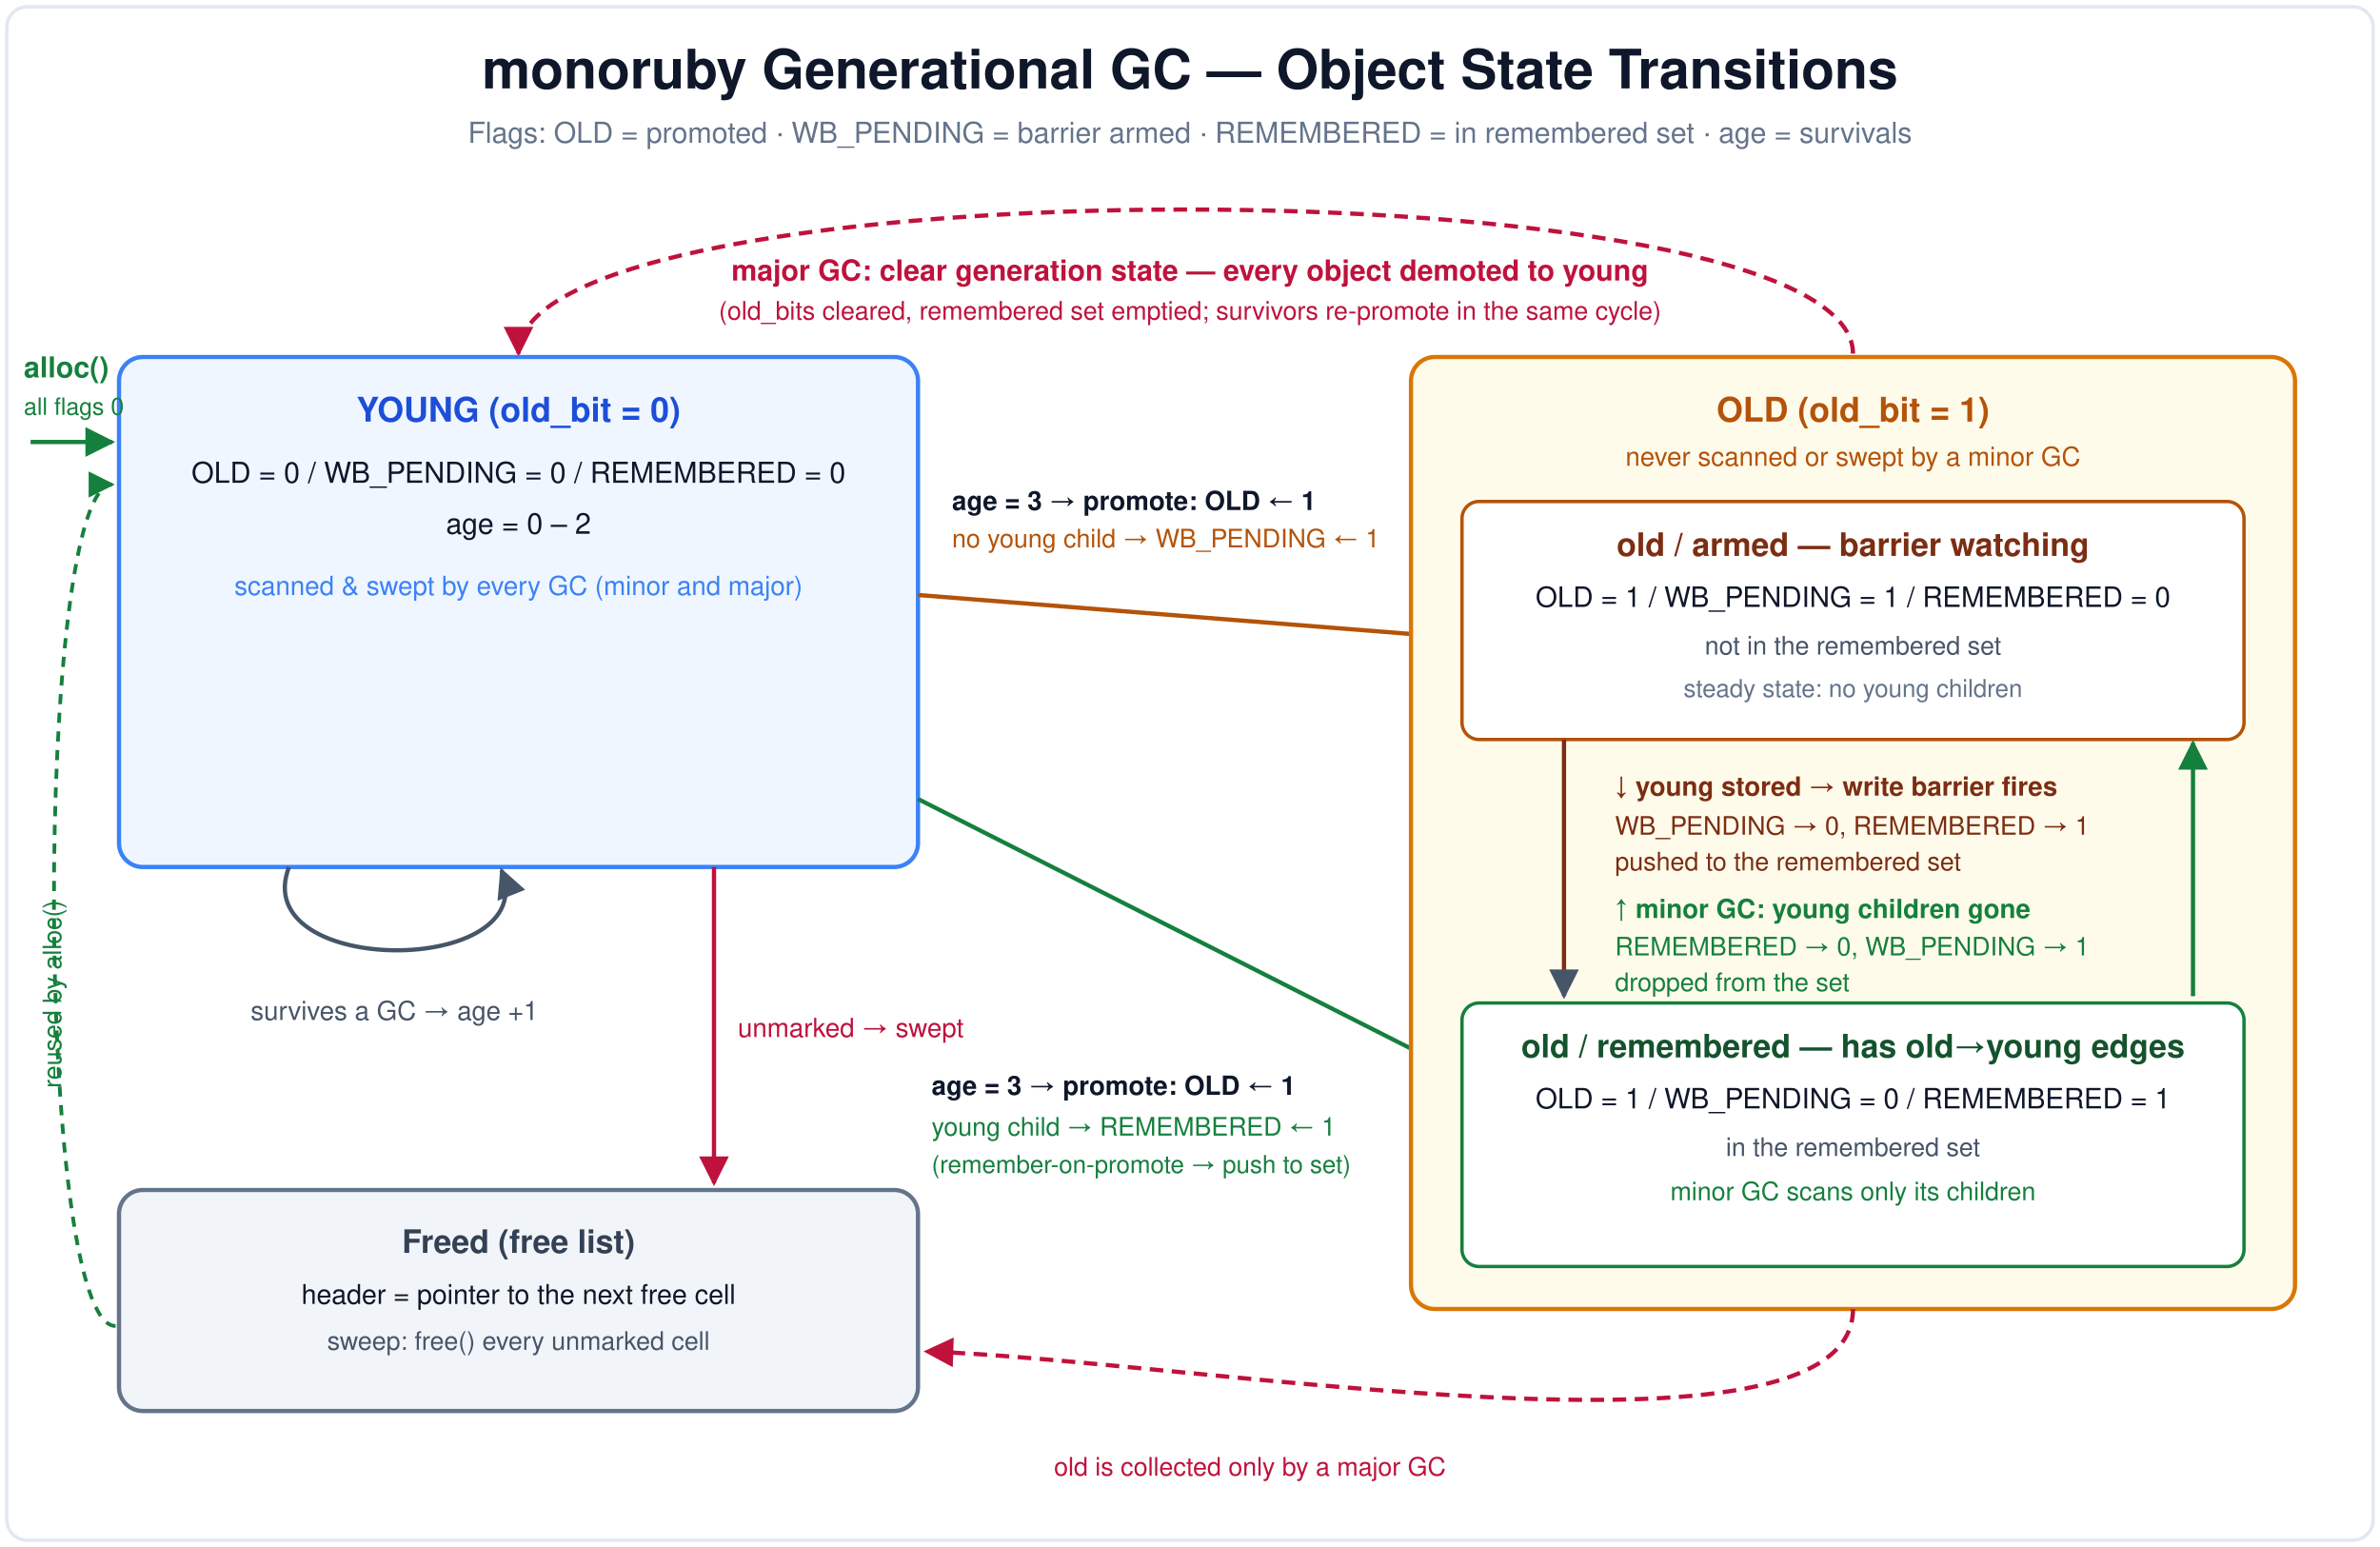
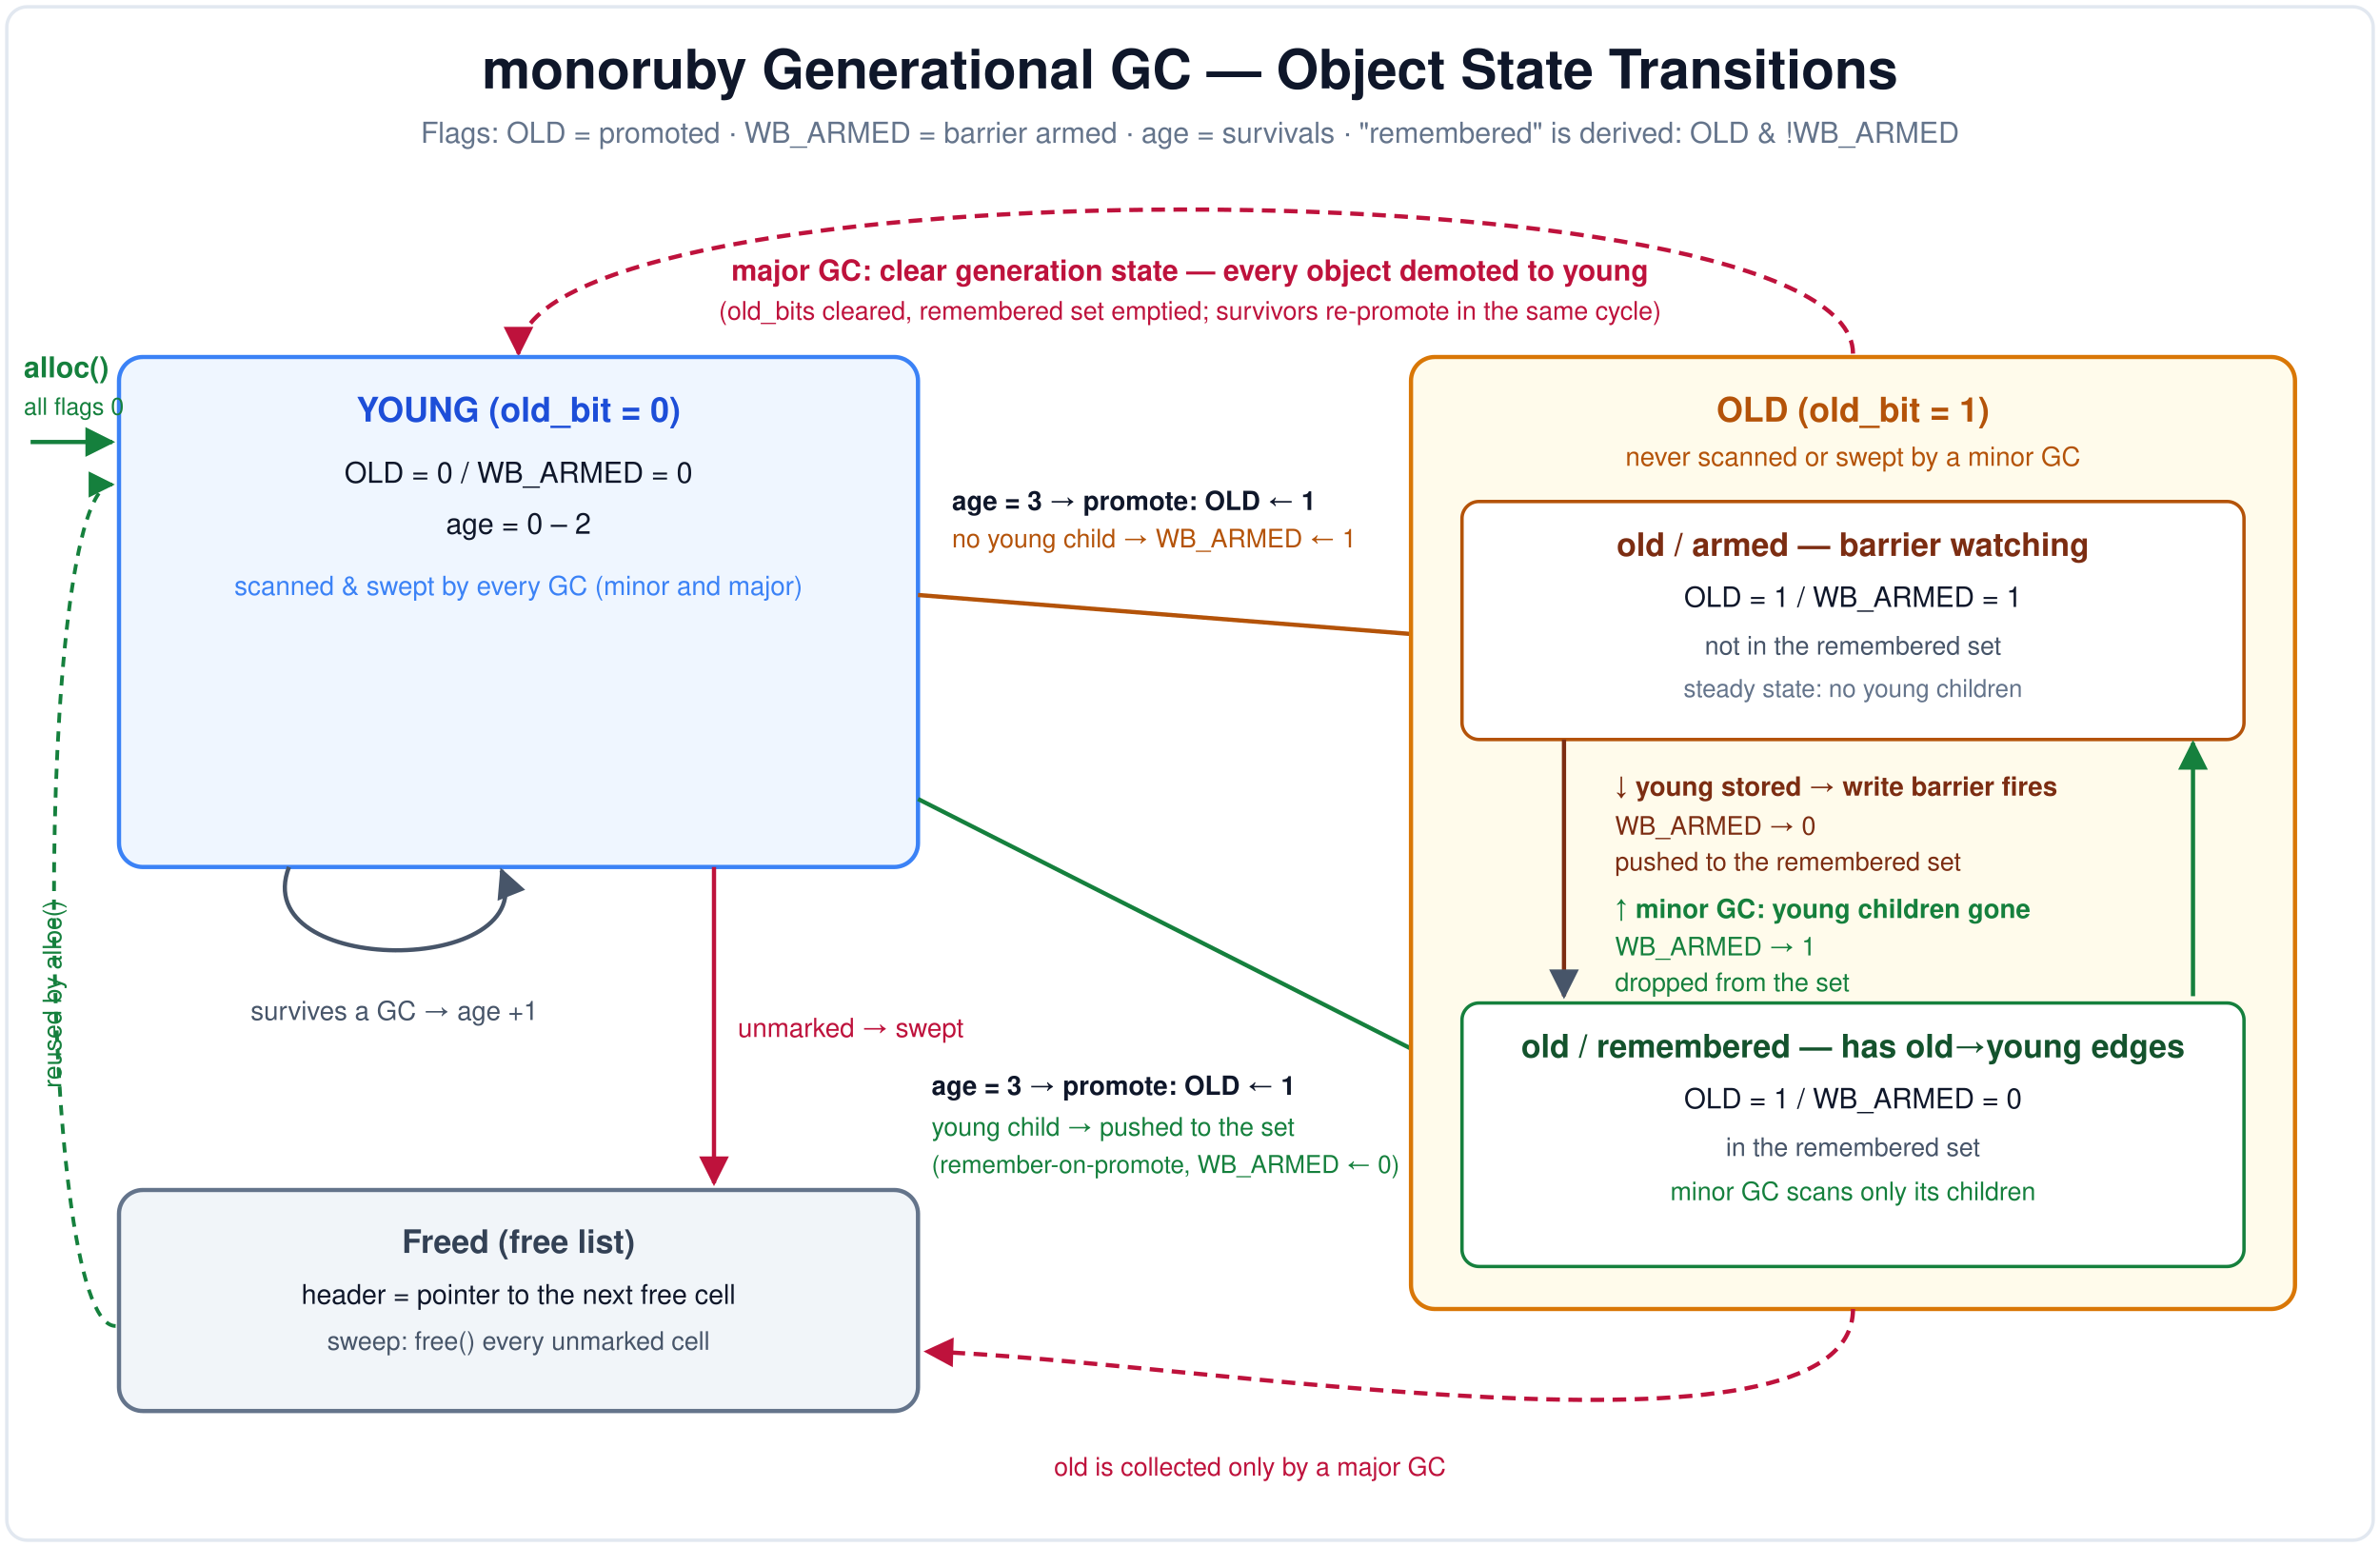
<svg xmlns="http://www.w3.org/2000/svg" width="1400" height="910" viewBox="0 0 1400 910" font-family="Helvetica, Arial, sans-serif">
  <defs>
    <marker id="arw" viewBox="0 0 10 10" refX="9" refY="5" markerWidth="7" markerHeight="7" orient="auto-start-reverse">
      <path d="M 0 0 L 10 5 L 0 10 z" fill="#475569" />
    </marker>
    <marker id="arwA" viewBox="0 0 10 10" refX="9" refY="5" markerWidth="7" markerHeight="7" orient="auto-start-reverse">
      <path d="M 0 0 L 10 5 L 0 10 z" fill="#b45309" />
    </marker>
    <marker id="arwR" viewBox="0 0 10 10" refX="9" refY="5" markerWidth="7" markerHeight="7" orient="auto-start-reverse">
      <path d="M 0 0 L 10 5 L 0 10 z" fill="#be123c" />
    </marker>
    <marker id="arwG" viewBox="0 0 10 10" refX="9" refY="5" markerWidth="7" markerHeight="7" orient="auto-start-reverse">
      <path d="M 0 0 L 10 5 L 0 10 z" fill="#15803d" />
    </marker>
    <marker id="arwP" viewBox="0 0 10 10" refX="9" refY="5" markerWidth="7" markerHeight="7" orient="auto-start-reverse">
      <path d="M 0 0 L 10 5 L 0 10 z" fill="#a21caf" />
    </marker>
  </defs>
  <rect x="0" y="0" width="1400" height="910" fill="#ffffff" />
  <rect x="4" y="4" width="1392" height="902" fill="none" stroke="#e2e8f0" stroke-width="2" rx="12" />
  <text x="700" y="52" text-anchor="middle" font-size="32" font-weight="bold" fill="#0f172a">monoruby Generational GC — Object State Transitions</text>
-   <text x="700" y="84" text-anchor="middle" font-size="17" fill="#64748b">Flags: OLD = promoted · WB_PENDING = barrier armed · REMEMBERED = in remembered set · age = survivals</text>
+   <text x="700" y="84" text-anchor="middle" font-size="17" fill="#64748b">Flags: OLD = promoted · WB_ARMED = barrier armed · age = survivals · "remembered" is derived: OLD &amp; !WB_ARMED</text>
  <path d="M 1090 208 C 1090 95, 305 95, 305 208" fill="none" stroke="#be123c" stroke-width="2.5" stroke-dasharray="8 5" marker-end="url(#arwR)" />
  <text x="700" y="165" text-anchor="middle" font-size="17" font-weight="bold" fill="#be123c">major GC: clear generation state — every object demoted to young</text>
  <text x="700" y="188" text-anchor="middle" font-size="15" fill="#be123c">(old_bits cleared, remembered set emptied; survivors re-promote in the same cycle)</text>
  <rect x="70" y="210" width="470" height="300" rx="14" fill="#eff6ff" stroke="#3b82f6" stroke-width="2.5" />
  <text x="305" y="248" text-anchor="middle" font-size="20" font-weight="bold" fill="#1d4ed8">YOUNG (old_bit = 0)</text>
-   <text x="305" y="284" text-anchor="middle" font-size="17" fill="#0f172a">OLD = 0 / WB_PENDING = 0 / REMEMBERED = 0</text>
+   <text x="305" y="284" text-anchor="middle" font-size="17" fill="#0f172a">OLD = 0 / WB_ARMED = 0</text>
  <text x="305" y="314" text-anchor="middle" font-size="17" fill="#0f172a">age = 0 – 2</text>
  <text x="305" y="350" text-anchor="middle" font-size="15.5" fill="#3b82f6">scanned &amp; swept by every GC (minor and major)</text>
  <path d="M 170 510 C 145 575, 320 575, 295 512" fill="none" stroke="#475569" stroke-width="2.5" marker-end="url(#arw)" />
  <text x="232" y="600" text-anchor="middle" font-size="15.5" fill="#475569">survives a GC → age +1</text>
  <line x1="18" y1="260" x2="66" y2="260" stroke="#15803d" stroke-width="2.5" marker-end="url(#arwG)" />
  <text x="14" y="222" font-size="17" font-weight="bold" fill="#15803d">alloc()</text>
  <text x="14" y="244" font-size="14" fill="#15803d">all flags 0</text>
  <path d="M 68 780 C 20 780, 20 285, 66 285" fill="none" stroke="#15803d" stroke-width="2.2" stroke-dasharray="6 5" marker-end="url(#arwG)" />
  <text x="36" y="640" font-size="15" fill="#15803d" transform="rotate(-90 36 640)">reused by alloc()</text>
  <text x="560" y="300" font-size="15.5" font-weight="bold" fill="#0f172a">age = 3 → promote: OLD ← 1</text>
-   <text x="560" y="322" font-size="15" fill="#b45309">no young child → WB_PENDING ← 1</text>
+   <text x="560" y="322" font-size="15" fill="#b45309">no young child → WB_ARMED ← 1</text>
  <line x1="540" y1="350" x2="856" y2="375" stroke="#b45309" stroke-width="2.5" marker-end="url(#arwA)" />
  <line x1="540" y1="470" x2="856" y2="630" stroke="#15803d" stroke-width="2.5" marker-end="url(#arwG)" />
  <text x="548" y="644" font-size="15.5" font-weight="bold" fill="#0f172a">age = 3 → promote: OLD ← 1</text>
-   <text x="548" y="668" font-size="15" fill="#15803d">young child → REMEMBERED ← 1</text>
-   <text x="548" y="690" font-size="14.5" fill="#15803d">(remember-on-promote → push to set)</text>
+   <text x="548" y="668" font-size="15" fill="#15803d">young child → pushed to the set</text>
+   <text x="548" y="690" font-size="14.5" fill="#15803d">(remember-on-promote, WB_ARMED ← 0)</text>
  <rect x="830" y="210" width="520" height="560" rx="14" fill="#fffbeb" stroke="#d97706" stroke-width="2.5" />
  <text x="1090" y="248" text-anchor="middle" font-size="20" font-weight="bold" fill="#b45309">OLD (old_bit = 1)</text>
  <text x="1090" y="274" text-anchor="middle" font-size="15.5" fill="#b45309">never scanned or swept by a minor GC</text>
  <rect x="860" y="295" width="460" height="140" rx="10" fill="#ffffff" stroke="#b45309" stroke-width="2" />
  <text x="1090" y="327" text-anchor="middle" font-size="19" font-weight="bold" fill="#7c2d12">old / armed — barrier watching</text>
-   <text x="1090" y="357" text-anchor="middle" font-size="16.5" fill="#0f172a">OLD = 1 / WB_PENDING = 1 / REMEMBERED = 0</text>
+   <text x="1090" y="357" text-anchor="middle" font-size="16.5" fill="#0f172a">OLD = 1 / WB_ARMED = 1</text>
  <text x="1090" y="385" text-anchor="middle" font-size="15" fill="#475569">not in the remembered set</text>
  <text x="1090" y="410" text-anchor="middle" font-size="14.5" fill="#64748b">steady state: no young children</text>
  <line x1="920" y1="435" x2="920" y2="586" stroke="#7c2d12" stroke-width="2.5" marker-end="url(#arw)" />
  <text x="950" y="468" font-size="15.5" font-weight="bold" fill="#7c2d12">↓ young stored → write barrier fires</text>
-   <text x="950" y="491" font-size="15" fill="#7c2d12">WB_PENDING → 0, REMEMBERED → 1</text>
+   <text x="950" y="491" font-size="15" fill="#7c2d12">WB_ARMED → 0</text>
  <text x="950" y="512" font-size="15" fill="#7c2d12">pushed to the remembered set</text>
  <line x1="1290" y1="586" x2="1290" y2="437" stroke="#15803d" stroke-width="2.5" marker-end="url(#arwG)" />
  <text x="950" y="540" font-size="15.5" font-weight="bold" fill="#15803d">↑ minor GC: young children gone</text>
-   <text x="950" y="562" font-size="15" fill="#15803d">REMEMBERED → 0, WB_PENDING → 1</text>
+   <text x="950" y="562" font-size="15" fill="#15803d">WB_ARMED → 1</text>
  <text x="950" y="583" font-size="15" fill="#15803d">dropped from the set</text>
  <rect x="860" y="590" width="460" height="155" rx="10" fill="#ffffff" stroke="#15803d" stroke-width="2" />
  <text x="1090" y="622" text-anchor="middle" font-size="19" font-weight="bold" fill="#14532d">old / remembered — has old→young edges</text>
-   <text x="1090" y="652" text-anchor="middle" font-size="16.5" fill="#0f172a">OLD = 1 / WB_PENDING = 0 / REMEMBERED = 1</text>
+   <text x="1090" y="652" text-anchor="middle" font-size="16.5" fill="#0f172a">OLD = 1 / WB_ARMED = 0</text>
  <text x="1090" y="680" text-anchor="middle" font-size="15" fill="#475569">in the remembered set</text>
  <text x="1090" y="706" text-anchor="middle" font-size="15" fill="#15803d">minor GC scans only its children</text>
  <rect x="70" y="700" width="470" height="130" rx="14" fill="#f1f5f9" stroke="#64748b" stroke-width="2.5" />
  <text x="305" y="737" text-anchor="middle" font-size="19" font-weight="bold" fill="#334155">Freed (free list)</text>
  <text x="305" y="767" text-anchor="middle" font-size="16" fill="#0f172a">header = pointer to the next free cell</text>
  <text x="305" y="794" text-anchor="middle" font-size="15" fill="#475569">sweep: free() every unmarked cell</text>
  <line x1="420" y1="510" x2="420" y2="696" stroke="#be123c" stroke-width="2.5" marker-end="url(#arwR)" />
  <text x="434" y="610" font-size="15.5" fill="#be123c">unmarked → swept</text>
  <path d="M 1090 770 C 1090 870, 700 800, 545 795" fill="none" stroke="#be123c" stroke-width="2.5" stroke-dasharray="8 5" marker-end="url(#arwR)" />
  <text x="620" y="868" font-size="15" fill="#be123c">old is collected only by a major GC</text>
</svg>
